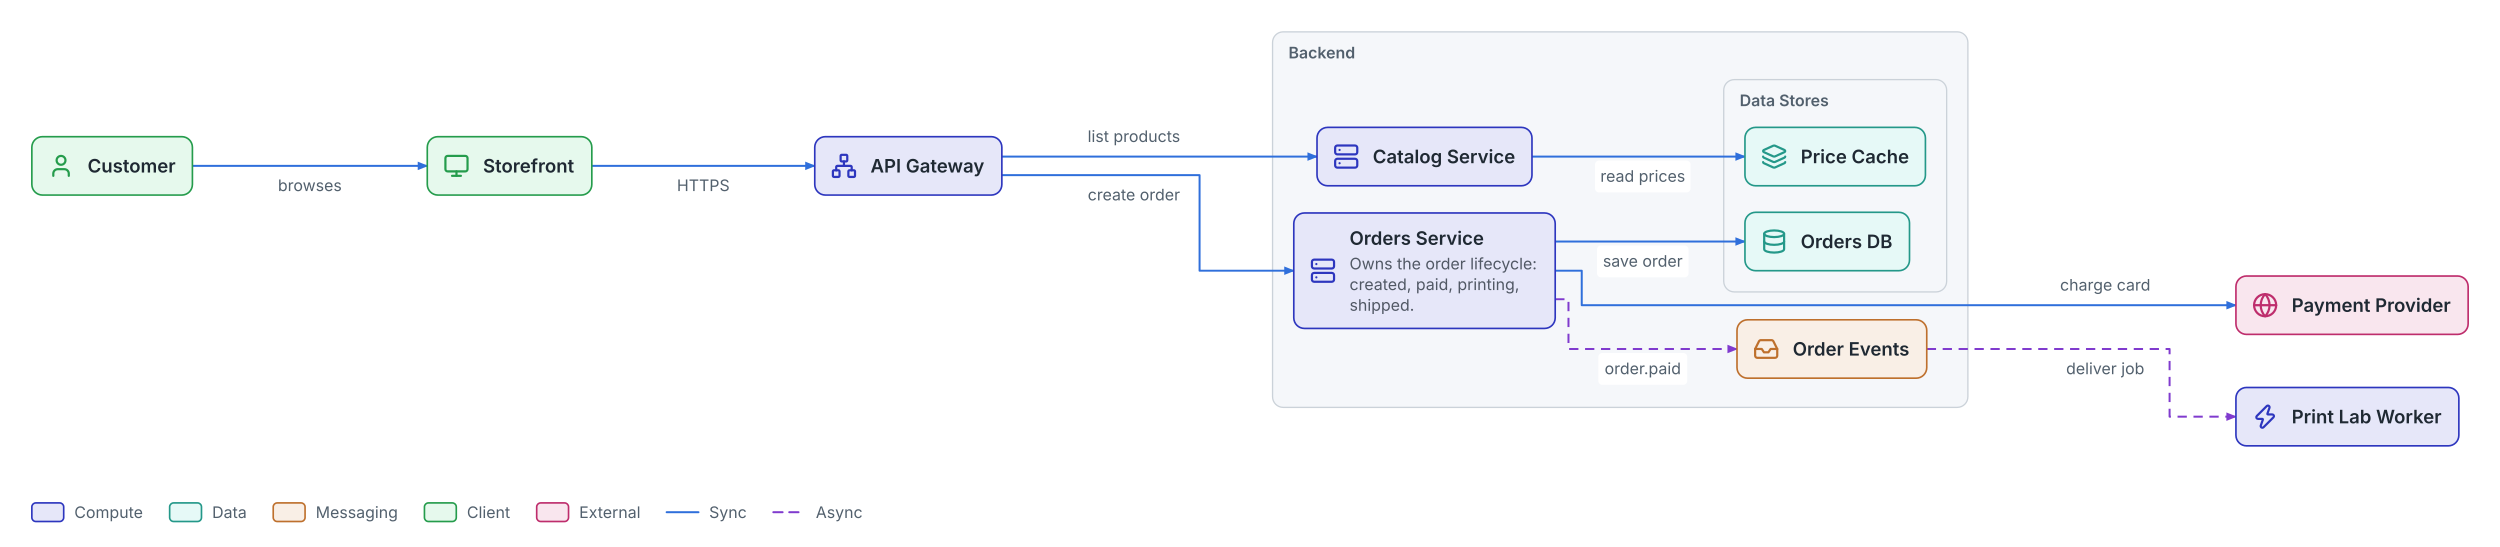
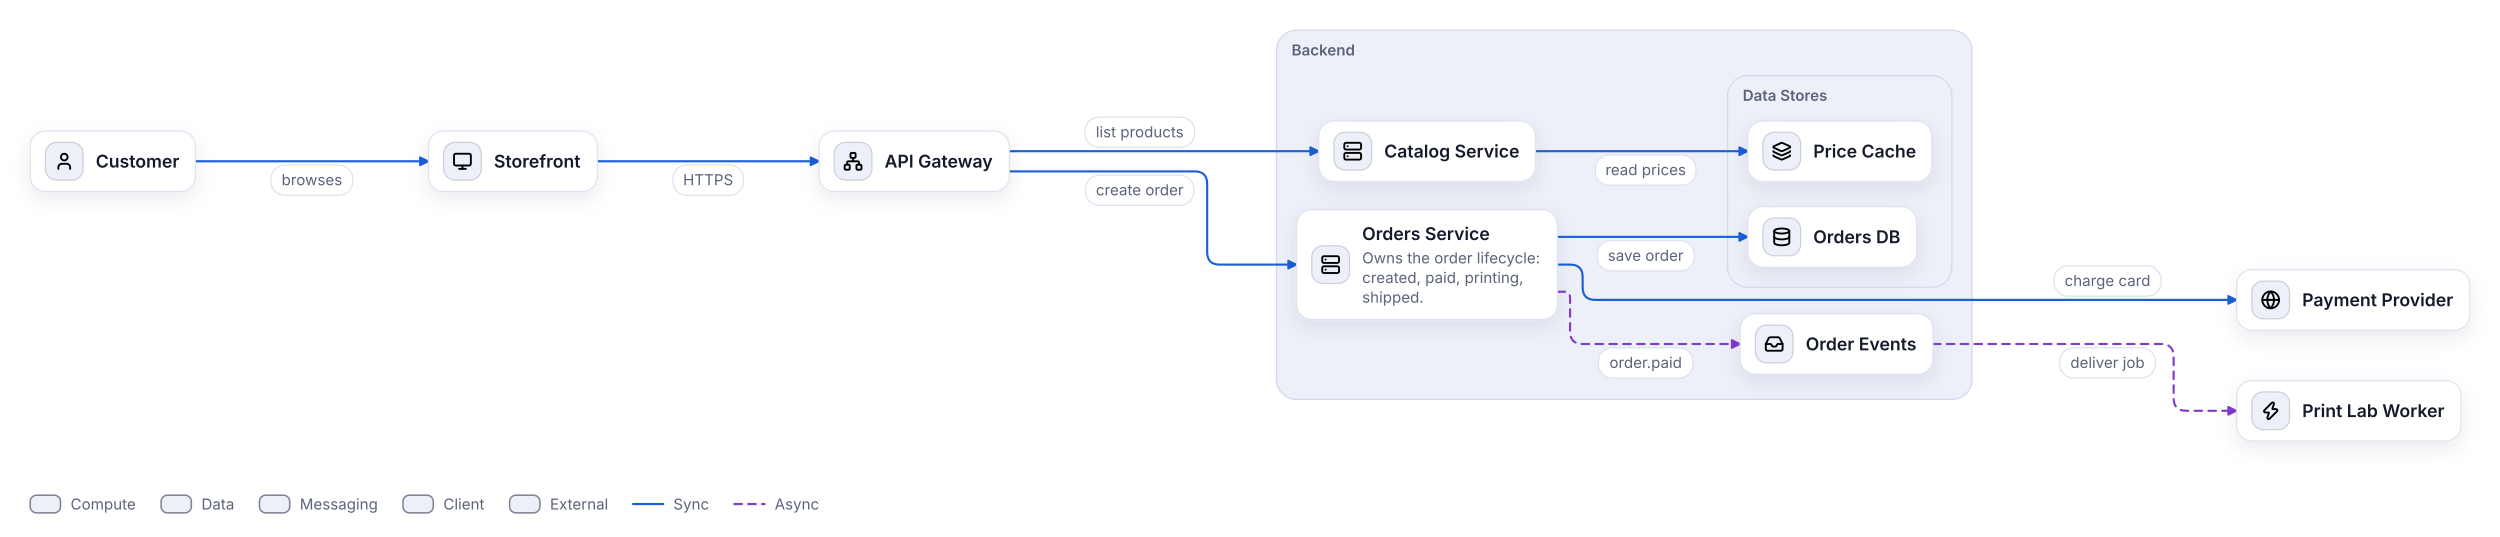
- <svg xmlns="http://www.w3.org/2000/svg" class="diagram" viewBox="0 0 1884 412" role="img" aria-labelledby="t-title t-desc">
+ <svg xmlns="http://www.w3.org/2000/svg" class="diagram" viewBox="0 0 1984 426" role="img" aria-labelledby="t-title t-desc">
  <defs>
-     <marker id="t-arrowhead" viewBox="0 0 10 10" refX="9" refY="5" markerWidth="8" markerHeight="8" markerUnits="userSpaceOnUse" orient="auto">
-       <path class="t-arrow" d="M0 1L10 5L0 9z" />
+     <marker id="t-arrowhead" viewBox="0 0 10 10" refX="8.5" refY="5" markerWidth="10" markerHeight="10" markerUnits="userSpaceOnUse" orient="auto">
+       <path class="t-arrow" d="M1.8 1.8L8.4 5L1.8 8.2z" />
    </marker>
-     <marker id="t-arrowhead-async" viewBox="0 0 10 10" refX="9" refY="5" markerWidth="8" markerHeight="8" markerUnits="userSpaceOnUse" orient="auto">
-       <path class="t-arrow t-arrow-async" d="M0 1L10 5L0 9z" />
+     <marker id="t-arrowhead-async" viewBox="0 0 10 10" refX="8.5" refY="5" markerWidth="10" markerHeight="10" markerUnits="userSpaceOnUse" orient="auto">
+       <path class="t-arrow t-arrow-async" d="M1.8 1.8L8.4 5L1.8 8.2z" />
    </marker>
+     <filter id="t-shadow" x="-30%" y="-40%" width="160%" height="220%" color-interpolation-filters="sRGB">
+       <feDropShadow dx="0" dy="1" stdDeviation="1" class="t-shadow-near" />
+       <feDropShadow dx="0" dy="6" stdDeviation="8" class="t-shadow-far" />
+     </filter>
  </defs>
  <style>
- .t-text { font-family: "Inter", system-ui, -apple-system, "Segoe UI", sans-serif; font-kerning: none; font-variant-ligatures: none; font-feature-settings: "kern" 0, "liga" 0, "calt" 0; fill: var(--t-text, #1f2933); }
- .t-group-title { fill: var(--t-muted, #52606d); }
- .t-group-box { fill: var(--t-group-fill, #f5f7fa); stroke: var(--t-group-stroke, #cbd2d9); stroke-width: 1; }
- .t-node-box { fill: var(--t-node-fill, #ffffff); stroke: var(--t-node-stroke, #9aa5b1); stroke-width: 1.25; }
+ .t-text { font-family: "Inter", system-ui, -apple-system, "Segoe UI", sans-serif; font-kerning: none; font-variant-ligatures: none; font-feature-settings: "kern" 0, "liga" 0, "calt" 0; fill: var(--t-text, #151a2b); }
+ .t-group-title { fill: var(--t-muted, #5a6379); }
+ .t-group-box { fill: var(--t-group-fill, #edf0f9); stroke: var(--t-group-stroke, #d3d9ea); stroke-width: 1; }
+ .t-node-box { fill: var(--t-card, #ffffff); stroke: var(--t-card-stroke, #dde2ee); stroke-width: 1; stroke-linejoin: round; }
+ .t-tint .t-node-box { fill: var(--t-f-fill, #ffffff); stroke: var(--t-f-stroke, #818694); stroke-width: 1.5; }
+ .t-tint .t-node-rule { stroke: var(--t-f-stroke, #818694); }
+ .t-chip { fill: var(--t-f-fill, #edf0f9); stroke: var(--t-f-stroke, #818694); stroke-opacity: 0.35; stroke-width: 1; }
.t-node:focus { outline: none; }
- .t-node:focus-visible .t-node-box { stroke: var(--t-accent, #2f6fdb); stroke-width: 2.5; }
- .t-icon { color: var(--t-icon, #52606d); }
- .t-edge { fill: none; stroke: var(--t-edge, #2f6fdb); stroke-width: 1.5; stroke-linejoin: round; }
+ .t-node:focus-visible .t-node-box { stroke: var(--t-accent, #4457e8); stroke-width: 2.5; }
+ .t-icon { color: var(--t-f-stroke, var(--t-icon, #5a6379)); }
+ .t-edge { fill: none; stroke: var(--t-edge, #1b5eda); stroke-width: 1.7; stroke-linejoin: round; stroke-linecap: round; }
.t-edge-async { stroke: var(--t-edge-async, #803bce); }
.t-edge-data { stroke: var(--t-edge-data, #1a9386); }
.t-edge-reply { stroke: var(--t-edge-reply, #606e80); }
- .t-edge-async { stroke-dasharray: 7 5; }
- .t-edge-data { stroke-dasharray: 1.5 4.5; stroke-linecap: round; }
- .t-arrow { fill: var(--t-edge, #2f6fdb); }
- .t-arrow-async { fill: var(--t-edge-async, #803bce); }
- .t-arrow-data { fill: var(--t-edge-data, #1a9386); }
- .t-arrow-reply { fill: var(--t-edge-reply, #606e80); }
- .t-label-bg { fill: var(--t-bg, #ffffff); stroke: none; }
- .t-label { fill: var(--t-muted, #52606d); }
- .t-fam-compute .t-node-box { fill: var(--t-fam-compute-fill, #e6e7f9); stroke: var(--t-fam-compute-stroke, #2d36be); }
- .t-fam-compute .t-node-rule { stroke: var(--t-fam-compute-stroke, #2d36be); }
- .t-fam-compute .t-icon { color: var(--t-fam-compute-stroke, #2d36be); }
- .t-fam-data .t-node-box { fill: var(--t-fam-data-fill, #e6f9f7); stroke: var(--t-fam-data-stroke, #249889); }
- .t-fam-data .t-node-rule { stroke: var(--t-fam-data-stroke, #249889); }
- .t-fam-data .t-icon { color: var(--t-fam-data-stroke, #249889); }
- .t-fam-messaging .t-node-box { fill: var(--t-fam-messaging-fill, #f9efe6); stroke: var(--t-fam-messaging-stroke, #be702d); }
- .t-fam-messaging .t-node-rule { stroke: var(--t-fam-messaging-stroke, #be702d); }
- .t-fam-messaging .t-icon { color: var(--t-fam-messaging-stroke, #be702d); }
- .t-fam-client .t-node-box { fill: var(--t-fam-client-fill, #e6f9ed); stroke: var(--t-fam-client-stroke, #259c4c); }
- .t-fam-client .t-node-rule { stroke: var(--t-fam-client-stroke, #259c4c); }
- .t-fam-client .t-icon { color: var(--t-fam-client-stroke, #259c4c); }
- .t-fam-external .t-node-box { fill: var(--t-fam-external-fill, #f9e6ee); stroke: var(--t-fam-external-stroke, #be2d6c); }
- .t-fam-external .t-node-rule { stroke: var(--t-fam-external-stroke, #be2d6c); }
- .t-fam-external .t-icon { color: var(--t-fam-external-stroke, #be2d6c); }
+ .t-edge-async { stroke-dasharray: 6 5; }
+ .t-edge-data { stroke-dasharray: 0.1 5.2; stroke-width: 2.4; }
+ .t-arrow { fill: var(--t-edge, #1b5eda); stroke: var(--t-edge, #1b5eda); stroke-width: 1.4; stroke-linejoin: round; }
+ .t-arrow-async { fill: var(--t-edge-async, #803bce); stroke: var(--t-edge-async, #803bce); }
+ .t-arrow-data { fill: var(--t-edge-data, #1a9386); stroke: var(--t-edge-data, #1a9386); }
+ .t-arrow-reply { fill: var(--t-edge-reply, #606e80); stroke: var(--t-edge-reply, #606e80); }
+ .t-label-bg { fill: var(--t-label-bg, #ffffff); stroke: var(--t-border, #dde2ee); stroke-width: 1; }
+ .t-label { fill: var(--t-muted, #5a6379); }

- .t-legend-label { fill: var(--t-muted, #52606d); }
- .t-legend-line { fill: none; stroke: var(--t-edge, #2f6fdb); stroke-width: 1.5; stroke-linecap: round; }
+ .t-shadow-near { flood-color: var(--t-shadow, rgba(30, 41, 80, 0.16)); flood-opacity: 0.35; }
+ .t-shadow-far { flood-color: var(--t-shadow, rgba(30, 41, 80, 0.16)); flood-opacity: 0.5; }
+ .t-fam-compute { --t-f-fill: var(--t-fam-compute-fill, #e6e7f9); --t-f-stroke: var(--t-fam-compute-stroke, #2d36be); }
+ .t-fam-data { --t-f-fill: var(--t-fam-data-fill, #e6f9f7); --t-f-stroke: var(--t-fam-data-stroke, #249889); }
+ .t-fam-messaging { --t-f-fill: var(--t-fam-messaging-fill, #f9efe6); --t-f-stroke: var(--t-fam-messaging-stroke, #be702d); }
+ .t-fam-client { --t-f-fill: var(--t-fam-client-fill, #e6f9ed); --t-f-stroke: var(--t-fam-client-stroke, #259c4c); }
+ .t-fam-external { --t-f-fill: var(--t-fam-external-fill, #f9e6ee); --t-f-stroke: var(--t-fam-external-stroke, #be2d6c); }
+ 
+ .t-legend-label { fill: var(--t-muted, #5a6379); }
+ .t-legend-item .t-legend-swatch { fill: var(--t-f-fill, #edf0f9); stroke: var(--t-f-stroke, #818694); stroke-width: 1.25; }
+ .t-legend-line { fill: none; stroke: var(--t-edge, #1b5eda); stroke-width: 1.7; stroke-linecap: round; }
.t-legend-async { stroke: var(--t-edge-async, #803bce); }
.t-legend-data { stroke: var(--t-edge-data, #1a9386); }
.t-legend-reply { stroke: var(--t-edge-reply, #606e80); }
- .t-legend-async { stroke-dasharray: 7 5; }
- .t-legend-data { stroke-dasharray: 1.5 4.5; }
+ .t-legend-async { stroke-dasharray: 6 5; }
+ .t-legend-data { stroke-dasharray: 0.1 5.2; stroke-width: 2.4; }
.t-legend-reply { stroke-dasharray: 5 4; }

- .t-node-note { fill: var(--t-text, #1f2933); fill-opacity: 0.75; }
+ .t-node-note { fill: var(--t-muted, #5a6379); }
</style>
  <g class="t-group" data-id="backend">
-     <rect class="t-group-box" x="959" y="24" width="524" height="283" rx="8" />
-     <text class="t-text t-group-title" x="971" y="44" font-size="12" font-weight="600">
-       <tspan x="971" dy="0">Backend</tspan>
+     <rect class="t-group-box" x="1013" y="24" width="552" height="293" rx="16" />
+     <text class="t-text t-group-title" x="1025" y="44" font-size="12" font-weight="600">
+       <tspan x="1025" dy="0">Backend</tspan>
    </text>
  </g>
  <g class="t-group" data-id="data">
-     <rect class="t-group-box" x="1299" y="60" width="168" height="160" rx="8" />
-     <text class="t-text t-group-title" x="1311" y="80" font-size="12" font-weight="600">
-       <tspan x="1311" dy="0">Data Stores</tspan>
-     </text>
-   </g>
-   <path class="t-edge t-edge-sync" data-from="customer" data-to="storefront" d="M145 125 L322 125" marker-end="url(#t-arrowhead)" data-edge="e0" />
-   <path class="t-edge t-edge-sync" data-from="storefront" data-to="gateway" d="M446 125 L614 125" marker-end="url(#t-arrowhead)" data-edge="e1" />
-   <path class="t-edge t-edge-sync" data-from="gateway" data-to="orders" d="M755 132 L904 132 L904 204 L954 204 L975 204" marker-end="url(#t-arrowhead)" data-edge="e2" />
-   <path class="t-edge t-edge-sync" data-from="gateway" data-to="catalog" d="M755 118 L992.5 118" marker-end="url(#t-arrowhead)" data-edge="e3" />
-   <path class="t-edge t-edge-sync" data-from="catalog" data-to="cache" d="M1154.5 118 L1315 118" marker-end="url(#t-arrowhead)" data-edge="e4" />
-   <path class="t-edge t-edge-sync" data-from="orders" data-to="ordersdb" d="M1172 182 L1315 182" marker-end="url(#t-arrowhead)" data-edge="e5" />
-   <path class="t-edge t-edge-sync" data-from="orders" data-to="payments" d="M1172 204 L1192 204 L1192 230 L1685 230" marker-end="url(#t-arrowhead)" data-edge="e6" />
-   <path class="t-edge t-edge-async" data-from="orders" data-to="events" d="M1172 225.5 L1182 225.5 L1182 263 L1309 263" marker-end="url(#t-arrowhead-async)" data-edge="e7" />
-   <path class="t-edge t-edge-async" data-from="events" data-to="labworker" d="M1452 263 L1635 263 L1635 314 L1685 314" marker-end="url(#t-arrowhead-async)" data-edge="e8" />
+     <rect class="t-group-box" x="1371" y="60" width="178" height="168" rx="16" />
+     <text class="t-text t-group-title" x="1383" y="80" font-size="12" font-weight="600">
+       <tspan x="1383" dy="0">Data Stores</tspan>
+     </text>
+   </g>
+   <path class="t-edge t-edge-sync" data-from="customer" data-to="storefront" d="M155 128 L340 128" marker-end="url(#t-arrowhead)" data-edge="e0" />
+   <path class="t-edge t-edge-sync" data-from="storefront" data-to="gateway" d="M474 128 L650 128" marker-end="url(#t-arrowhead)" data-edge="e1" />
+   <path class="t-edge t-edge-sync" data-from="gateway" data-to="orders" d="M801 136 L948 136 Q958 136 958 146 L958 200 Q958 210 968 210 L1008 210 L1029 210" marker-end="url(#t-arrowhead)" data-edge="e2" />
+   <path class="t-edge t-edge-sync" data-from="gateway" data-to="catalog" d="M801 120 L1046.5 120" marker-end="url(#t-arrowhead)" data-edge="e3" />
+   <path class="t-edge t-edge-sync" data-from="catalog" data-to="cache" d="M1218.5 120 L1387 120" marker-end="url(#t-arrowhead)" data-edge="e4" />
+   <path class="t-edge t-edge-sync" data-from="orders" data-to="ordersdb" d="M1236 188 L1387 188" marker-end="url(#t-arrowhead)" data-edge="e5" />
+   <path class="t-edge t-edge-sync" data-from="orders" data-to="payments" d="M1236 210 L1246 210 Q1256 210 1256 220 L1256 228 Q1256 238 1266 238 L1775 238" marker-end="url(#t-arrowhead)" data-edge="e6" />
+   <path class="t-edge t-edge-async" data-from="orders" data-to="events" d="M1236 231.5 L1241 231.5 Q1246 231.5 1246 236.5 L1246 263 Q1246 273 1256 273 L1381 273" marker-end="url(#t-arrowhead-async)" data-edge="e7" />
+   <path class="t-edge t-edge-async" data-from="events" data-to="labworker" d="M1534 273 L1715 273 Q1725 273 1725 283 L1725 316 Q1725 326 1735 326 L1775 326" marker-end="url(#t-arrowhead-async)" data-edge="e8" />
  <g class="t-edge-label" data-edge="e0">
-     <rect class="t-label-bg" x="205" y="128" width="57" height="24" rx="3" />
-     <text class="t-text t-label" x="233.5" y="144" font-size="12" font-weight="400" text-anchor="middle">
-       <tspan x="233.5" dy="0">browses</tspan>
+     <rect class="t-label-bg" x="215" y="131" width="65" height="24" rx="11" />
+     <text class="t-text t-label" x="247.5" y="147" font-size="12" font-weight="400" text-anchor="middle">
+       <tspan x="247.5" dy="0">browses</tspan>
    </text>
  </g>
  <g class="t-edge-label" data-edge="e1">
-     <rect class="t-label-bg" x="506" y="128" width="48" height="24" rx="3" />
-     <text class="t-text t-label" x="530" y="144" font-size="12" font-weight="400" text-anchor="middle">
-       <tspan x="530" dy="0">HTTPS</tspan>
+     <rect class="t-label-bg" x="534" y="131" width="56" height="24" rx="11" />
+     <text class="t-text t-label" x="562" y="147" font-size="12" font-weight="400" text-anchor="middle">
+       <tspan x="562" dy="0">HTTPS</tspan>
    </text>
  </g>
  <g class="t-edge-label" data-edge="e2">
-     <rect class="t-label-bg" x="815.5" y="135" width="78" height="24" rx="3" />
-     <text class="t-text t-label" x="854.5" y="151" font-size="12" font-weight="400" text-anchor="middle">
-       <tspan x="854.5" dy="0">create order</tspan>
+     <rect class="t-label-bg" x="861.5" y="139" width="86" height="24" rx="11" />
+     <text class="t-text t-label" x="904.5" y="155" font-size="12" font-weight="400" text-anchor="middle">
+       <tspan x="904.5" dy="0">create order</tspan>
    </text>
  </g>
  <g class="t-edge-label" data-edge="e3">
-     <rect class="t-label-bg" x="815" y="91" width="79" height="24" rx="3" />
-     <text class="t-text t-label" x="854.5" y="107" font-size="12" font-weight="400" text-anchor="middle">
-       <tspan x="854.5" dy="0">list products</tspan>
+     <rect class="t-label-bg" x="861" y="93" width="87" height="24" rx="11" />
+     <text class="t-text t-label" x="904.5" y="109" font-size="12" font-weight="400" text-anchor="middle">
+       <tspan x="904.5" dy="0">list products</tspan>
    </text>
  </g>
  <g class="t-edge-label" data-edge="e4">
-     <rect class="t-label-bg" x="1202" y="121" width="72" height="24" rx="3" />
-     <text class="t-text t-label" x="1238" y="137" font-size="12" font-weight="400" text-anchor="middle">
-       <tspan x="1238" dy="0">read prices</tspan>
+     <rect class="t-label-bg" x="1266" y="123" width="80" height="24" rx="11" />
+     <text class="t-text t-label" x="1306" y="139" font-size="12" font-weight="400" text-anchor="middle">
+       <tspan x="1306" dy="0">read prices</tspan>
    </text>
  </g>
  <g class="t-edge-label" data-edge="e5">
-     <rect class="t-label-bg" x="1203.5" y="185" width="69" height="24" rx="3" />
-     <text class="t-text t-label" x="1238" y="201" font-size="12" font-weight="400" text-anchor="middle">
-       <tspan x="1238" dy="0">save order</tspan>
+     <rect class="t-label-bg" x="1267.5" y="191" width="77" height="24" rx="11" />
+     <text class="t-text t-label" x="1306" y="207" font-size="12" font-weight="400" text-anchor="middle">
+       <tspan x="1306" dy="0">save order</tspan>
    </text>
  </g>
  <g class="t-edge-label" data-edge="e6">
-     <rect class="t-label-bg" x="1548" y="203" width="77" height="24" rx="3" />
-     <text class="t-text t-label" x="1586.5" y="219" font-size="12" font-weight="400" text-anchor="middle">
-       <tspan x="1586.5" dy="0">charge card</tspan>
+     <rect class="t-label-bg" x="1630" y="211" width="85" height="24" rx="11" />
+     <text class="t-text t-label" x="1672.5" y="227" font-size="12" font-weight="400" text-anchor="middle">
+       <tspan x="1672.5" dy="0">charge card</tspan>
    </text>
  </g>
  <g class="t-edge-label" data-edge="e7">
-     <rect class="t-label-bg" x="1204.5" y="266" width="67" height="24" rx="3" />
-     <text class="t-text t-label" x="1238" y="282" font-size="12" font-weight="400" text-anchor="middle">
-       <tspan x="1238" dy="0">order.paid</tspan>
+     <rect class="t-label-bg" x="1268.5" y="276" width="75" height="24" rx="11" />
+     <text class="t-text t-label" x="1306" y="292" font-size="12" font-weight="400" text-anchor="middle">
+       <tspan x="1306" dy="0">order.paid</tspan>
    </text>
  </g>
  <g class="t-edge-label" data-edge="e8">
-     <rect class="t-label-bg" x="1552.5" y="266" width="68" height="24" rx="3" />
-     <text class="t-text t-label" x="1586.5" y="282" font-size="12" font-weight="400" text-anchor="middle">
-       <tspan x="1586.5" dy="0">deliver job</tspan>
+     <rect class="t-label-bg" x="1634.5" y="276" width="76" height="24" rx="11" />
+     <text class="t-text t-label" x="1672.5" y="292" font-size="12" font-weight="400" text-anchor="middle">
+       <tspan x="1672.5" dy="0">deliver job</tspan>
    </text>
  </g>
  <g class="t-node t-fam-client" data-id="customer" data-kind="user" tabindex="0">
-     <rect class="t-node-box" x="24" y="103" width="121" height="44" rx="8" />
-     <svg class="t-icon t-icon-user" x="36" y="115" width="20" height="20" viewBox="0 0 24 24" fill="none" stroke="currentColor" stroke-width="2" stroke-linecap="round" stroke-linejoin="round">
+     <rect class="t-node-box" x="24" y="104" width="131" height="48" rx="12" filter="url(#t-shadow)" />
+     <rect class="t-chip" x="36" y="113" width="30" height="30" rx="9" />
+     <svg class="t-icon t-icon-user" x="43" y="120" width="16" height="16" viewBox="0 0 24 24" fill="none" stroke="currentColor" stroke-width="2.25" stroke-linecap="round" stroke-linejoin="round">
      <path d="M19 21v-2a4 4 0 0 0-4-4H9a4 4 0 0 0-4 4v2" />
      <circle cx="12" cy="7" r="4" />
    </svg>
-     <text class="t-text t-node-label" x="66" y="130" font-size="14" font-weight="600">
-       <tspan x="66" dy="0">Customer</tspan>
+     <text class="t-text t-node-label" x="76" y="133" font-size="14" font-weight="600">
+       <tspan x="76" dy="0">Customer</tspan>
    </text>
  </g>
  <g class="t-node t-fam-client" data-id="storefront" data-kind="client" tabindex="0">
-     <rect class="t-node-box" x="322" y="103" width="124" height="44" rx="8" />
-     <svg class="t-icon t-icon-client" x="334" y="115" width="20" height="20" viewBox="0 0 24 24" fill="none" stroke="currentColor" stroke-width="2" stroke-linecap="round" stroke-linejoin="round">
+     <rect class="t-node-box" x="340" y="104" width="134" height="48" rx="12" filter="url(#t-shadow)" />
+     <rect class="t-chip" x="352" y="113" width="30" height="30" rx="9" />
+     <svg class="t-icon t-icon-client" x="359" y="120" width="16" height="16" viewBox="0 0 24 24" fill="none" stroke="currentColor" stroke-width="2.25" stroke-linecap="round" stroke-linejoin="round">
      <rect width="20" height="14" x="2" y="3" rx="2" />
      <line x1="8" x2="16" y1="21" y2="21" />
      <line x1="12" x2="12" y1="17" y2="21" />
    </svg>
-     <text class="t-text t-node-label" x="364" y="130" font-size="14" font-weight="600">
-       <tspan x="364" dy="0">Storefront</tspan>
+     <text class="t-text t-node-label" x="392" y="133" font-size="14" font-weight="600">
+       <tspan x="392" dy="0">Storefront</tspan>
    </text>
  </g>
  <g class="t-node t-fam-compute" data-id="gateway" data-kind="gateway" tabindex="0">
-     <rect class="t-node-box" x="614" y="103" width="141" height="44" rx="8" />
-     <svg class="t-icon t-icon-gateway" x="626" y="115" width="20" height="20" viewBox="0 0 24 24" fill="none" stroke="currentColor" stroke-width="2" stroke-linecap="round" stroke-linejoin="round">
+     <rect class="t-node-box" x="650" y="104" width="151" height="48" rx="12" filter="url(#t-shadow)" />
+     <rect class="t-chip" x="662" y="113" width="30" height="30" rx="9" />
+     <svg class="t-icon t-icon-gateway" x="669" y="120" width="16" height="16" viewBox="0 0 24 24" fill="none" stroke="currentColor" stroke-width="2.25" stroke-linecap="round" stroke-linejoin="round">
      <rect x="16" y="16" width="6" height="6" rx="1" />
      <rect x="2" y="16" width="6" height="6" rx="1" />
      <rect x="9" y="2" width="6" height="6" rx="1" />
      <path d="M5 16v-3a1 1 0 0 1 1-1h12a1 1 0 0 1 1 1v3" />
      <path d="M12 12V8" />
    </svg>
-     <text class="t-text t-node-label" x="656" y="130" font-size="14" font-weight="600">
-       <tspan x="656" dy="0">API Gateway</tspan>
+     <text class="t-text t-node-label" x="702" y="133" font-size="14" font-weight="600">
+       <tspan x="702" dy="0">API Gateway</tspan>
    </text>
  </g>
  <g class="t-node t-fam-compute" data-id="orders" data-kind="service" tabindex="0">
-     <rect class="t-node-box" x="975" y="160.5" width="197" height="87" rx="8" />
-     <svg class="t-icon t-icon-service" x="987" y="194" width="20" height="20" viewBox="0 0 24 24" fill="none" stroke="currentColor" stroke-width="2" stroke-linecap="round" stroke-linejoin="round">
+     <rect class="t-node-box" x="1029" y="166.5" width="207" height="87" rx="12" filter="url(#t-shadow)" />
+     <rect class="t-chip" x="1041" y="195" width="30" height="30" rx="9" />
+     <svg class="t-icon t-icon-service" x="1048" y="202" width="16" height="16" viewBox="0 0 24 24" fill="none" stroke="currentColor" stroke-width="2.25" stroke-linecap="round" stroke-linejoin="round">
      <rect width="20" height="8" x="2" y="2" rx="2" ry="2" />
      <rect width="20" height="8" x="2" y="14" rx="2" ry="2" />
      <line x1="6" x2="6.01" y1="6" y2="6" />
      <line x1="6" x2="6.01" y1="18" y2="18" />
    </svg>
-     <text class="t-text t-node-label" x="1017" y="184.5" font-size="14" font-weight="600">
-       <tspan x="1017" dy="0">Orders Service</tspan>
-     </text>
-     <text class="t-text t-node-note" x="1017" y="203" font-size="12" font-weight="400">
-       <tspan x="1017" dy="0">Owns the order lifecycle:</tspan>
-       <tspan x="1017" dy="15.6">created, paid, printing,</tspan>
-       <tspan x="1017" dy="15.6">shipped.</tspan>
+     <text class="t-text t-node-label" x="1081" y="190.5" font-size="14" font-weight="600">
+       <tspan x="1081" dy="0">Orders Service</tspan>
+     </text>
+     <text class="t-text t-node-note" x="1081" y="209" font-size="12" font-weight="400">
+       <tspan x="1081" dy="0">Owns the order lifecycle:</tspan>
+       <tspan x="1081" dy="15.6">created, paid, printing,</tspan>
+       <tspan x="1081" dy="15.6">shipped.</tspan>
    </text>
  </g>
  <g class="t-node t-fam-compute" data-id="catalog" data-kind="service" tabindex="0">
-     <rect class="t-node-box" x="992.5" y="96" width="162" height="44" rx="8" />
-     <svg class="t-icon t-icon-service" x="1004.5" y="108" width="20" height="20" viewBox="0 0 24 24" fill="none" stroke="currentColor" stroke-width="2" stroke-linecap="round" stroke-linejoin="round">
+     <rect class="t-node-box" x="1046.5" y="96" width="172" height="48" rx="12" filter="url(#t-shadow)" />
+     <rect class="t-chip" x="1058.5" y="105" width="30" height="30" rx="9" />
+     <svg class="t-icon t-icon-service" x="1065.5" y="112" width="16" height="16" viewBox="0 0 24 24" fill="none" stroke="currentColor" stroke-width="2.25" stroke-linecap="round" stroke-linejoin="round">
      <rect width="20" height="8" x="2" y="2" rx="2" ry="2" />
      <rect width="20" height="8" x="2" y="14" rx="2" ry="2" />
      <line x1="6" x2="6.01" y1="6" y2="6" />
      <line x1="6" x2="6.01" y1="18" y2="18" />
    </svg>
-     <text class="t-text t-node-label" x="1034.5" y="123" font-size="14" font-weight="600">
-       <tspan x="1034.5" dy="0">Catalog Service</tspan>
+     <text class="t-text t-node-label" x="1098.5" y="125" font-size="14" font-weight="600">
+       <tspan x="1098.5" dy="0">Catalog Service</tspan>
    </text>
  </g>
  <g class="t-node t-fam-data" data-id="ordersdb" data-kind="database" tabindex="0">
-     <rect class="t-node-box" x="1315" y="160" width="124" height="44" rx="8" />
-     <svg class="t-icon t-icon-database" x="1327" y="172" width="20" height="20" viewBox="0 0 24 24" fill="none" stroke="currentColor" stroke-width="2" stroke-linecap="round" stroke-linejoin="round">
+     <rect class="t-node-box" x="1387" y="164" width="134" height="48" rx="12" filter="url(#t-shadow)" />
+     <rect class="t-chip" x="1399" y="173" width="30" height="30" rx="9" />
+     <svg class="t-icon t-icon-database" x="1406" y="180" width="16" height="16" viewBox="0 0 24 24" fill="none" stroke="currentColor" stroke-width="2.25" stroke-linecap="round" stroke-linejoin="round">
      <ellipse cx="12" cy="5" rx="9" ry="3" />
      <path d="M3 5V19A9 3 0 0 0 21 19V5" />
      <path d="M3 12A9 3 0 0 0 21 12" />
    </svg>
-     <text class="t-text t-node-label" x="1357" y="187" font-size="14" font-weight="600">
-       <tspan x="1357" dy="0">Orders DB</tspan>
+     <text class="t-text t-node-label" x="1439" y="193" font-size="14" font-weight="600">
+       <tspan x="1439" dy="0">Orders DB</tspan>
    </text>
  </g>
  <g class="t-node t-fam-data" data-id="cache" data-kind="cache" tabindex="0">
-     <rect class="t-node-box" x="1315" y="96" width="136" height="44" rx="8" />
-     <svg class="t-icon t-icon-cache" x="1327" y="108" width="20" height="20" viewBox="0 0 24 24" fill="none" stroke="currentColor" stroke-width="2" stroke-linecap="round" stroke-linejoin="round">
+     <rect class="t-node-box" x="1387" y="96" width="146" height="48" rx="12" filter="url(#t-shadow)" />
+     <rect class="t-chip" x="1399" y="105" width="30" height="30" rx="9" />
+     <svg class="t-icon t-icon-cache" x="1406" y="112" width="16" height="16" viewBox="0 0 24 24" fill="none" stroke="currentColor" stroke-width="2.25" stroke-linecap="round" stroke-linejoin="round">
      <path d="M12.83 2.18a2 2 0 0 0-1.66 0L2.6 6.08a1 1 0 0 0 0 1.83l8.58 3.91a2 2 0 0 0 1.66 0l8.58-3.9a1 1 0 0 0 0-1.83z" />
      <path d="M2 12a1 1 0 0 0 .58.91l8.6 3.91a2 2 0 0 0 1.65 0l8.58-3.9A1 1 0 0 0 22 12" />
      <path d="M2 17a1 1 0 0 0 .58.91l8.6 3.91a2 2 0 0 0 1.65 0l8.58-3.9A1 1 0 0 0 22 17" />
    </svg>
-     <text class="t-text t-node-label" x="1357" y="123" font-size="14" font-weight="600">
-       <tspan x="1357" dy="0">Price Cache</tspan>
+     <text class="t-text t-node-label" x="1439" y="125" font-size="14" font-weight="600">
+       <tspan x="1439" dy="0">Price Cache</tspan>
    </text>
  </g>
  <g class="t-node t-fam-messaging" data-id="events" data-kind="queue" tabindex="0">
-     <rect class="t-node-box" x="1309" y="241" width="143" height="44" rx="8" />
-     <svg class="t-icon t-icon-queue" x="1321" y="253" width="20" height="20" viewBox="0 0 24 24" fill="none" stroke="currentColor" stroke-width="2" stroke-linecap="round" stroke-linejoin="round">
+     <rect class="t-node-box" x="1381" y="249" width="153" height="48" rx="12" filter="url(#t-shadow)" />
+     <rect class="t-chip" x="1393" y="258" width="30" height="30" rx="9" />
+     <svg class="t-icon t-icon-queue" x="1400" y="265" width="16" height="16" viewBox="0 0 24 24" fill="none" stroke="currentColor" stroke-width="2.25" stroke-linecap="round" stroke-linejoin="round">
      <polyline points="22 12 16 12 14 15 10 15 8 12 2 12" />
      <path d="M5.45 5.11 2 12v6a2 2 0 0 0 2 2h16a2 2 0 0 0 2-2v-6l-3.45-6.89A2 2 0 0 0 16.76 4H7.24a2 2 0 0 0-1.79 1.11z" />
    </svg>
-     <text class="t-text t-node-label" x="1351" y="268" font-size="14" font-weight="600">
-       <tspan x="1351" dy="0">Order Events</tspan>
+     <text class="t-text t-node-label" x="1433" y="278" font-size="14" font-weight="600">
+       <tspan x="1433" dy="0">Order Events</tspan>
    </text>
  </g>
  <g class="t-node t-fam-compute" data-id="labworker" data-kind="function" tabindex="0">
-     <rect class="t-node-box" x="1685" y="292" width="168" height="44" rx="8" />
-     <svg class="t-icon t-icon-function" x="1697" y="304" width="20" height="20" viewBox="0 0 24 24" fill="none" stroke="currentColor" stroke-width="2" stroke-linecap="round" stroke-linejoin="round">
+     <rect class="t-node-box" x="1775" y="302" width="178" height="48" rx="12" filter="url(#t-shadow)" />
+     <rect class="t-chip" x="1787" y="311" width="30" height="30" rx="9" />
+     <svg class="t-icon t-icon-function" x="1794" y="318" width="16" height="16" viewBox="0 0 24 24" fill="none" stroke="currentColor" stroke-width="2.25" stroke-linecap="round" stroke-linejoin="round">
      <path d="M15.914 4a1.5 1.5 0 00-2.474-1.561l-9 9A1.5 1.5 0 005.5 14h4.002a.5.5 0 01.471.666L8.086 20a1.5 1.5 0 002.475 1.56l9-9A1.5 1.5 0 0018.5 10h-3.997a.5.5 0 01-.472-.667z" />
    </svg>
-     <text class="t-text t-node-label" x="1727" y="319" font-size="14" font-weight="600">
-       <tspan x="1727" dy="0">Print Lab Worker</tspan>
+     <text class="t-text t-node-label" x="1827" y="331" font-size="14" font-weight="600">
+       <tspan x="1827" dy="0">Print Lab Worker</tspan>
    </text>
  </g>
  <g class="t-node t-fam-external" data-id="payments" data-kind="external" tabindex="0">
-     <rect class="t-node-box" x="1685" y="208" width="175" height="44" rx="8" />
-     <svg class="t-icon t-icon-external" x="1697" y="220" width="20" height="20" viewBox="0 0 24 24" fill="none" stroke="currentColor" stroke-width="2" stroke-linecap="round" stroke-linejoin="round">
+     <rect class="t-node-box" x="1775" y="214" width="185" height="48" rx="12" filter="url(#t-shadow)" />
+     <rect class="t-chip" x="1787" y="223" width="30" height="30" rx="9" />
+     <svg class="t-icon t-icon-external" x="1794" y="230" width="16" height="16" viewBox="0 0 24 24" fill="none" stroke="currentColor" stroke-width="2.25" stroke-linecap="round" stroke-linejoin="round">
      <circle cx="12" cy="12" r="10" />
      <path d="M12 2a14.5 14.5 0 0 0 0 20 14.5 14.5 0 0 0 0-20" />
      <path d="M2 12h20" />
    </svg>
-     <text class="t-text t-node-label" x="1727" y="235" font-size="14" font-weight="600">
-       <tspan x="1727" dy="0">Payment Provider</tspan>
+     <text class="t-text t-node-label" x="1827" y="243" font-size="14" font-weight="600">
+       <tspan x="1827" dy="0">Payment Provider</tspan>
    </text>
  </g>
  <g class="t-legend">
    <g class="t-legend-item t-fam-compute">
-       <rect class="t-node-box" x="24" y="379" width="24" height="14" rx="3" />
-       <text class="t-text t-legend-label" x="56" y="390.37" font-size="12" font-weight="400">
+       <rect class="t-legend-swatch" x="24" y="393" width="24" height="14" rx="5" />
+       <text class="t-text t-legend-label" x="56" y="404.37" font-size="12" font-weight="400">
        <tspan x="56" dy="0">Compute</tspan>
      </text>
    </g>
    <g class="t-legend-item t-fam-data">
-       <rect class="t-node-box" x="127.84" y="379" width="24" height="14" rx="3" />
-       <text class="t-text t-legend-label" x="159.84" y="390.37" font-size="12" font-weight="400">
+       <rect class="t-legend-swatch" x="127.84" y="393" width="24" height="14" rx="5" />
+       <text class="t-text t-legend-label" x="159.84" y="404.37" font-size="12" font-weight="400">
        <tspan x="159.84" dy="0">Data</tspan>
      </text>
    </g>
    <g class="t-legend-item t-fam-messaging">
-       <rect class="t-node-box" x="205.9" y="379" width="24" height="14" rx="3" />
-       <text class="t-text t-legend-label" x="237.9" y="390.37" font-size="12" font-weight="400">
+       <rect class="t-legend-swatch" x="205.9" y="393" width="24" height="14" rx="5" />
+       <text class="t-text t-legend-label" x="237.9" y="404.37" font-size="12" font-weight="400">
        <tspan x="237.9" dy="0">Messaging</tspan>
      </text>
    </g>
    <g class="t-legend-item t-fam-client">
-       <rect class="t-node-box" x="319.86" y="379" width="24" height="14" rx="3" />
-       <text class="t-text t-legend-label" x="351.86" y="390.37" font-size="12" font-weight="400">
+       <rect class="t-legend-swatch" x="319.86" y="393" width="24" height="14" rx="5" />
+       <text class="t-text t-legend-label" x="351.86" y="404.37" font-size="12" font-weight="400">
        <tspan x="351.86" dy="0">Client</tspan>
      </text>
    </g>
    <g class="t-legend-item t-fam-external">
-       <rect class="t-node-box" x="404.45" y="379" width="24" height="14" rx="3" />
-       <text class="t-text t-legend-label" x="436.45" y="390.37" font-size="12" font-weight="400">
+       <rect class="t-legend-swatch" x="404.45" y="393" width="24" height="14" rx="5" />
+       <text class="t-text t-legend-label" x="436.45" y="404.37" font-size="12" font-weight="400">
        <tspan x="436.45" dy="0">External</tspan>
      </text>
    </g>
    <g class="t-legend-item">
-       <line class="t-legend-line t-legend-sync" x1="502.38" y1="386" x2="526.38" y2="386" />
-       <text class="t-text t-legend-label" x="534.38" y="390.37" font-size="12" font-weight="400">
+       <line class="t-legend-line t-legend-sync" x1="502.38" y1="400" x2="526.38" y2="400" />
+       <text class="t-text t-legend-label" x="534.38" y="404.37" font-size="12" font-weight="400">
        <tspan x="534.38" dy="0">Sync</tspan>
      </text>
    </g>
    <g class="t-legend-item">
-       <line class="t-legend-line t-legend-async" x1="582.77" y1="386" x2="606.77" y2="386" />
-       <text class="t-text t-legend-label" x="614.77" y="390.37" font-size="12" font-weight="400">
+       <line class="t-legend-line t-legend-async" x1="582.77" y1="400" x2="606.77" y2="400" />
+       <text class="t-text t-legend-label" x="614.77" y="404.37" font-size="12" font-weight="400">
        <tspan x="614.77" dy="0">Async</tspan>
      </text>
    </g>
  </g>
</svg>
